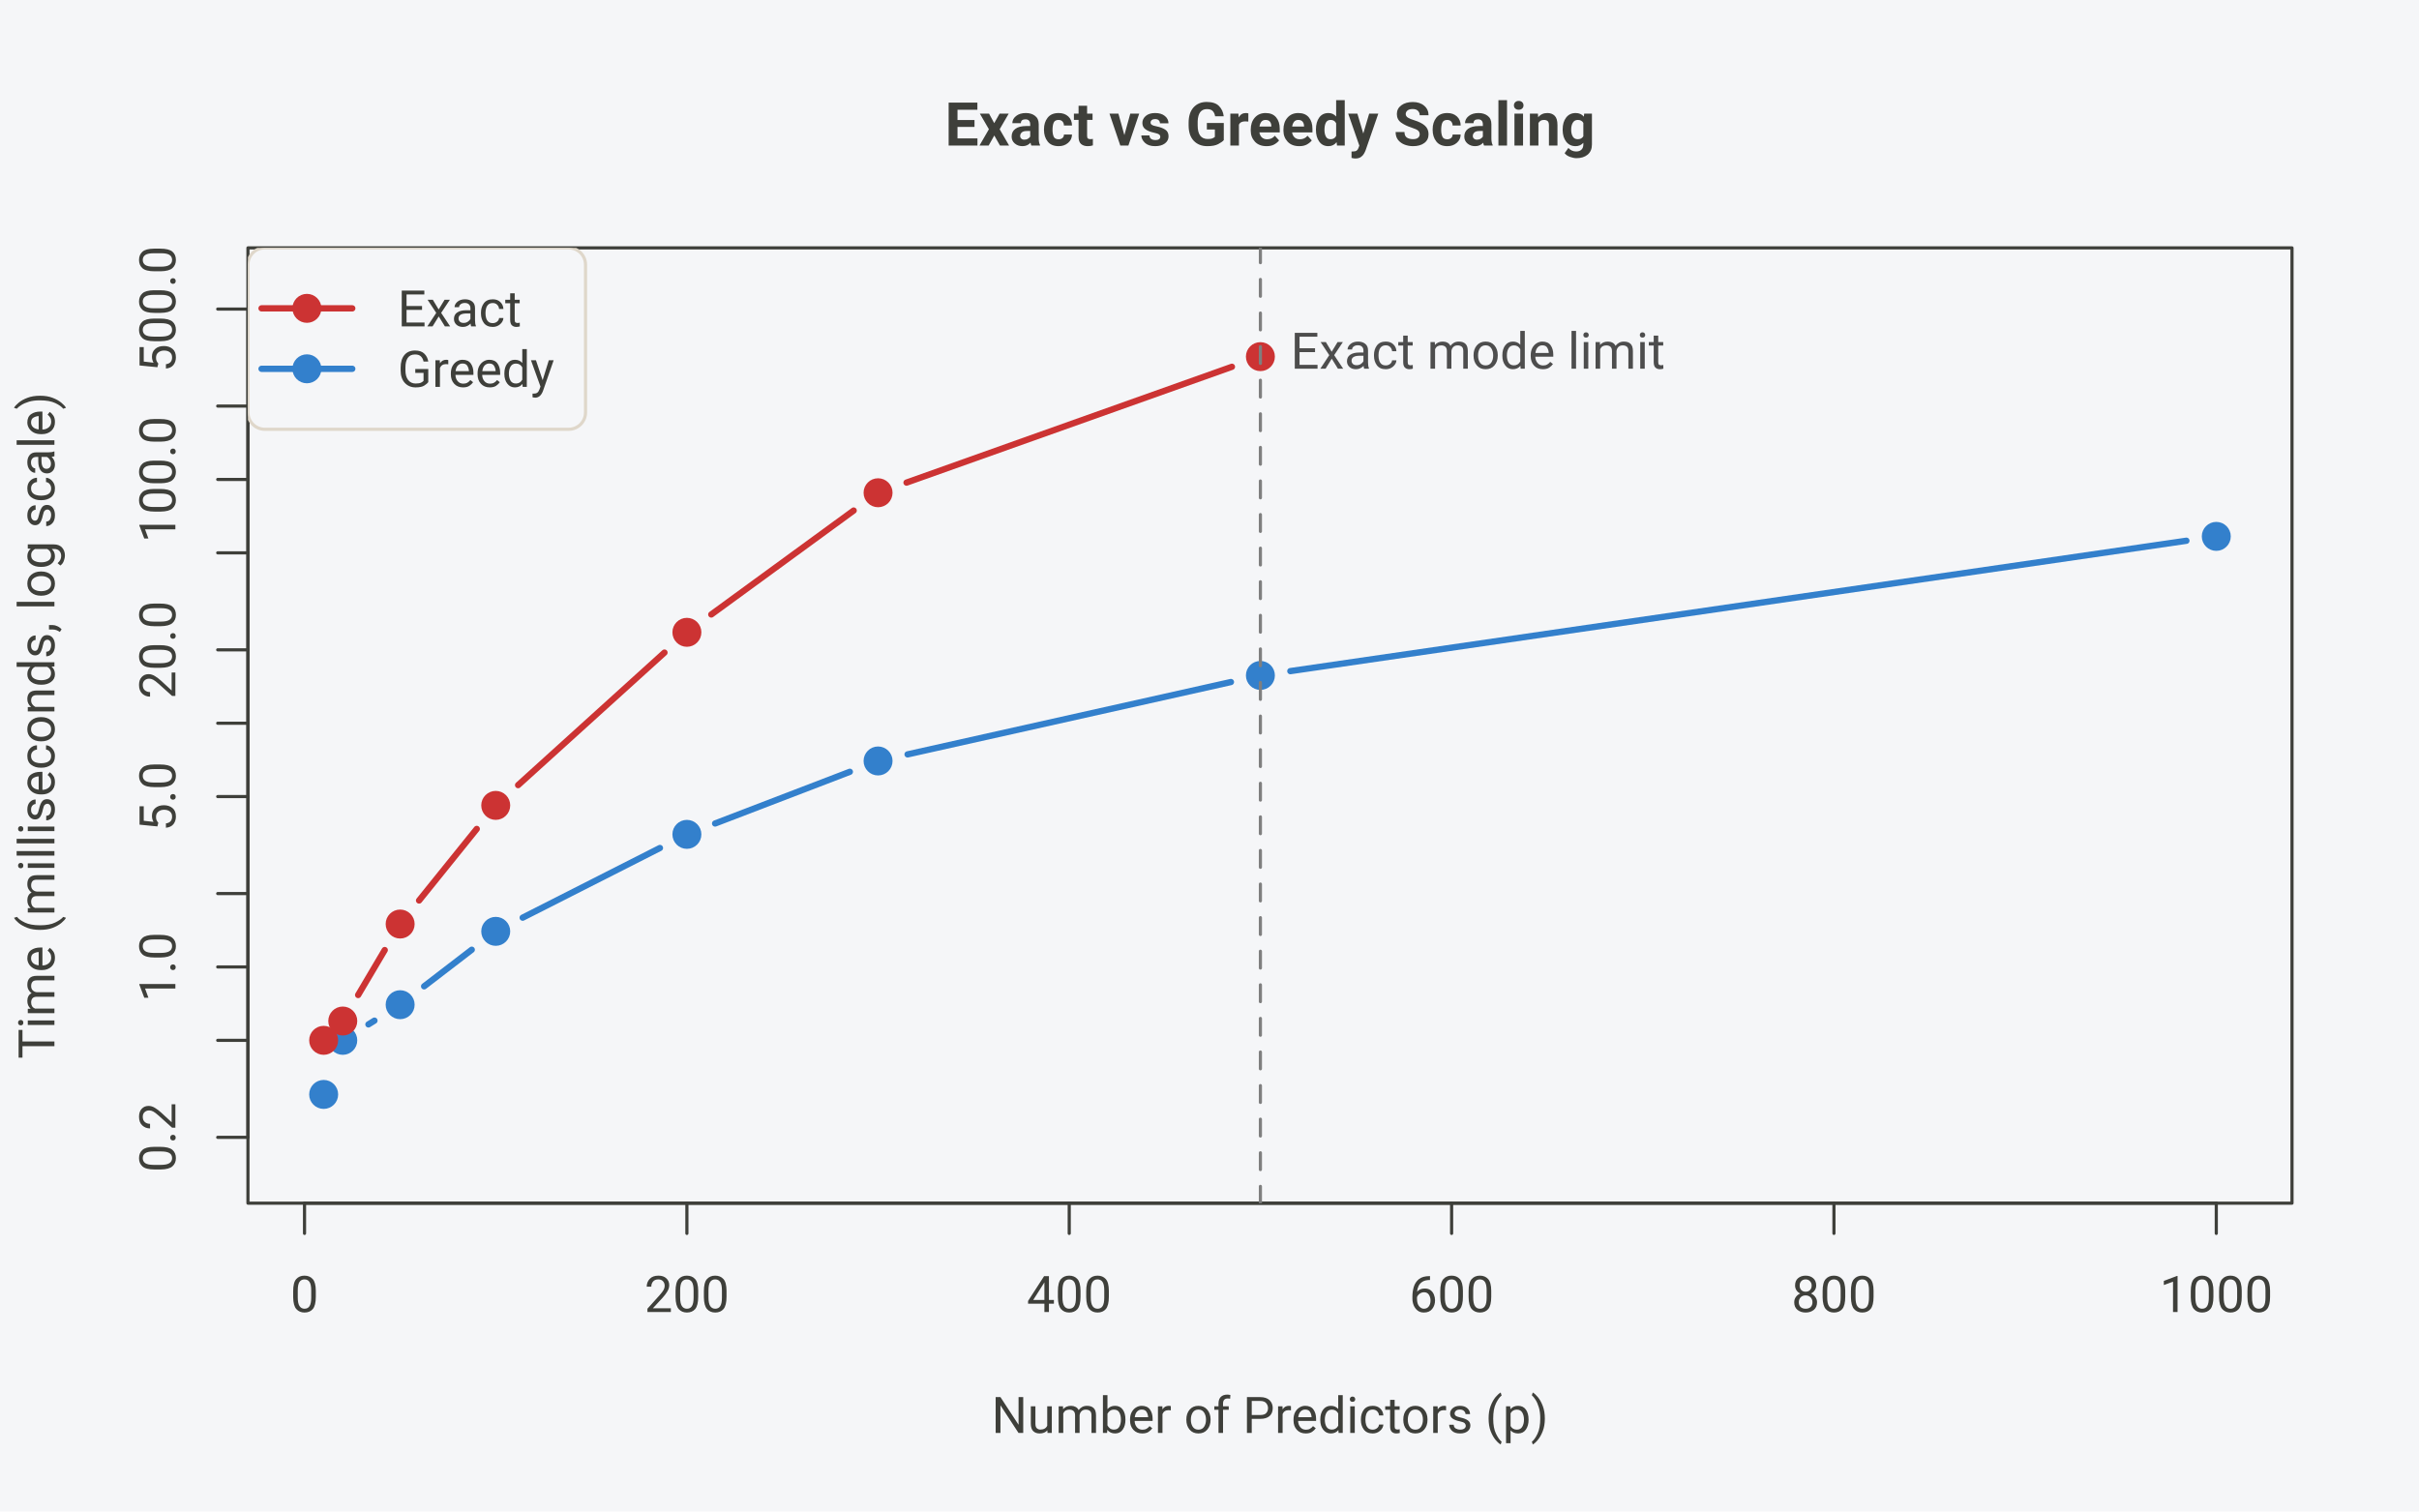
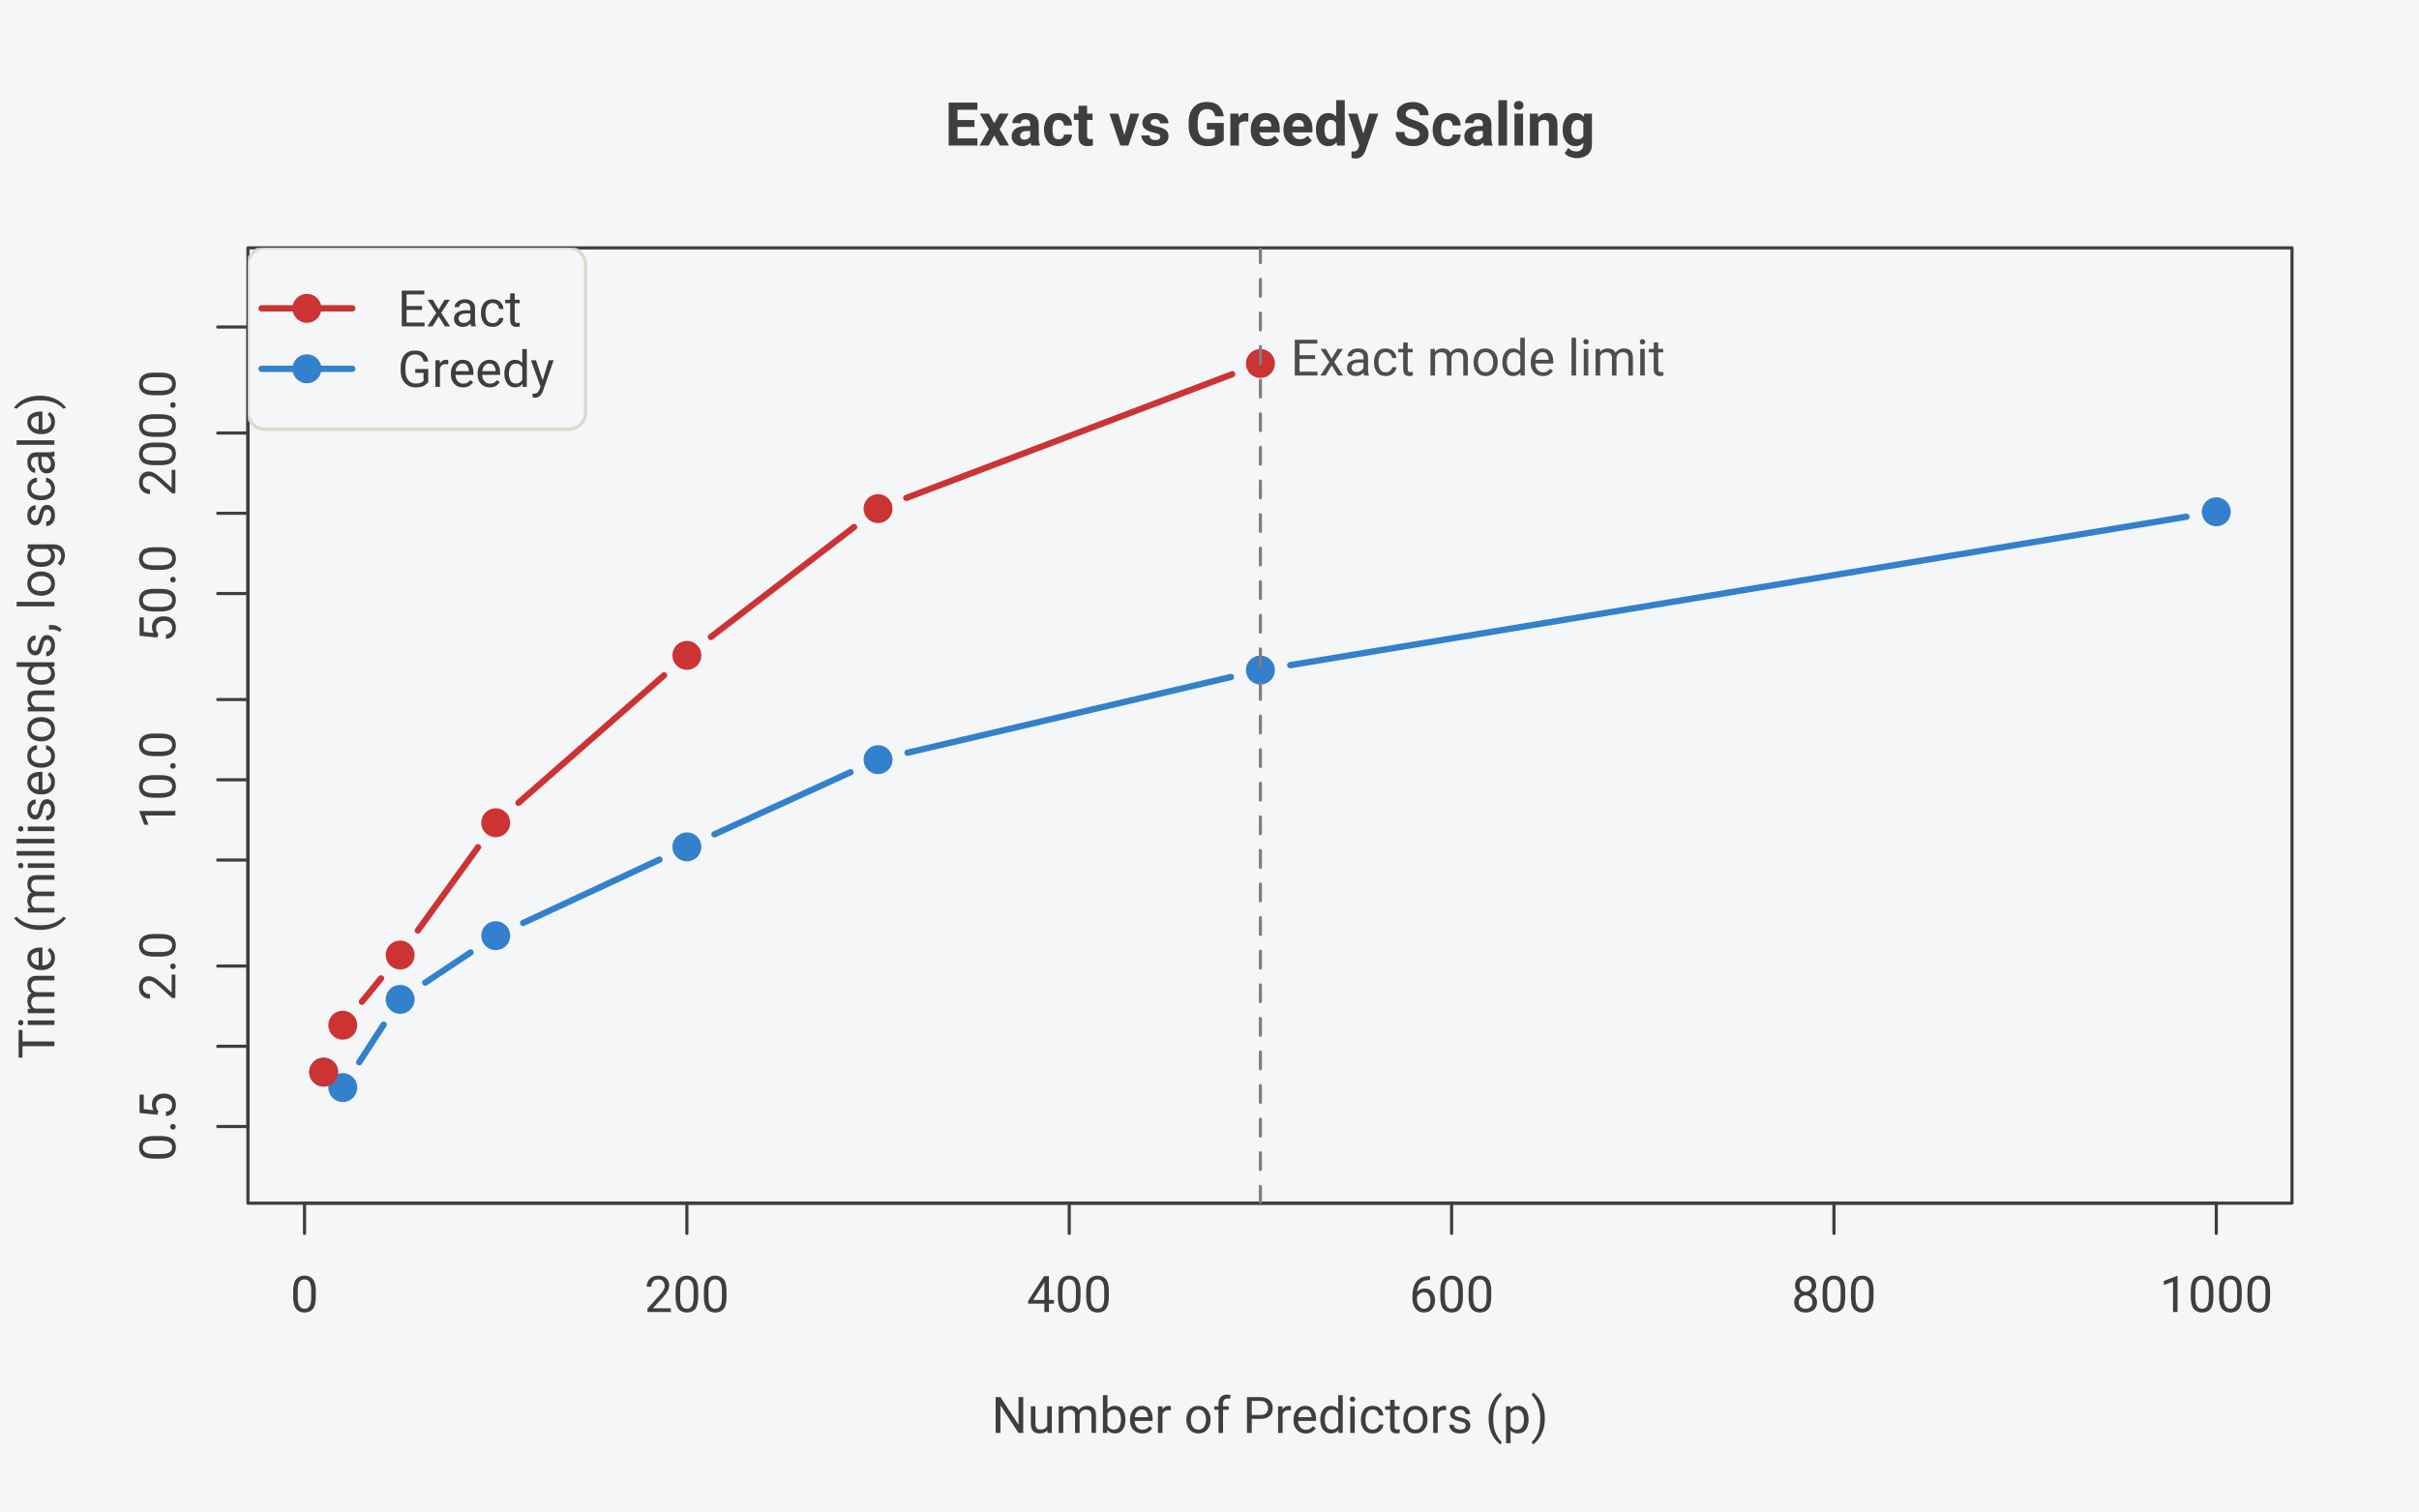
<svg xmlns="http://www.w3.org/2000/svg" width="576.00pt" height="360.00pt" viewBox="0 0 576.00 360.00">
  <g class="svglite">
    <defs>
      <style type="text/css">
    /* theme-aware-processed */
    .svglite line, .svglite polyline, .svglite polygon, .svglite path, .svglite circle {
      fill: none;
      stroke: #3E3F3A;
      stroke-linecap: round;
      stroke-linejoin: round;
      stroke-miterlimit: 10.00;
    }
    .svglite &gt; g &gt; rect {
      fill: none;
      stroke: #3E3F3A;
      stroke-linecap: round;
      stroke-linejoin: round;
      stroke-miterlimit: 10.00;
    }
    .svglite text {
      white-space: pre;
      fill: #3E3F3A;
    }
    .svglite g.glyphgroup path {
      fill: inherit;
      stroke: none;
    }
  </style>
    </defs>
    <rect class="svg-bg" width="100%" height="100%" style="stroke: none; fill: #F5F6F8;" />
    <defs>
      <clipPath id="cpMC4wMHw1NzYuMDB8MC4wMHwzNjAuMDA=">
        <rect x="0.00" y="0.00" width="576.00" height="360.00" />
      </clipPath>
    </defs>
    <g clip-path="url(#cpMC4wMHw1NzYuMDB8MC4wMHwzNjAuMDA=)">
</g>
    <defs>
      <clipPath id="cpNTkuMDR8NTQ1Ljc2fDU5LjA0fDI4Ni41Ng==">
        <rect x="59.04" y="59.04" width="486.72" height="227.52" />
      </clipPath>
    </defs>
    <g clip-path="url(#cpNTkuMDR8NTQ1Ljc2fDU5LjA0fDI4Ni41Ng==)">
-       <line x1="87.73" y1="243.98" x2="89.16" y2="243.09" style="stroke-width: 1.50; stroke: #3380CC;" />
-       <line x1="100.99" y1="234.91" x2="112.33" y2="226.20" style="stroke-width: 1.50; stroke: #3380CC;" />
-       <line x1="124.46" y1="218.56" x2="157.14" y2="201.97" style="stroke-width: 1.50; stroke: #3380CC;" />
-       <line x1="170.28" y1="196.13" x2="202.36" y2="183.82" style="stroke-width: 1.50; stroke: #3380CC;" />
-       <line x1="216.11" y1="179.67" x2="293.10" y2="162.44" style="stroke-width: 1.50; stroke: #3380CC;" />
-       <line x1="307.25" y1="159.84" x2="520.61" y2="128.79" style="stroke-width: 1.50; stroke: #3380CC;" />
-       <circle cx="77.07" cy="260.66" r="2.70" style="stroke-width: 1.50; stroke: #3380CC; fill: #3380CC;" />
-       <circle cx="81.62" cy="247.78" r="2.70" style="stroke-width: 1.50; stroke: #3380CC; fill: #3380CC;" />
-       <circle cx="95.28" cy="239.29" r="2.70" style="stroke-width: 1.50; stroke: #3380CC; fill: #3380CC;" />
-       <circle cx="118.04" cy="221.82" r="2.70" style="stroke-width: 1.50; stroke: #3380CC; fill: #3380CC;" />
-       <circle cx="163.56" cy="198.72" r="2.70" style="stroke-width: 1.50; stroke: #3380CC; fill: #3380CC;" />
-       <circle cx="209.08" cy="181.24" r="2.70" style="stroke-width: 1.50; stroke: #3380CC; fill: #3380CC;" />
-       <circle cx="300.12" cy="160.87" r="2.70" style="stroke-width: 1.50; stroke: #3380CC; fill: #3380CC;" />
-       <circle cx="527.73" cy="127.75" r="2.70" style="stroke-width: 1.50; stroke: #3380CC; fill: #3380CC;" />
+       <line x1="85.54" y1="252.99" x2="91.35" y2="244.05" style="stroke-width: 1.50; stroke: #3380CC;" />
+       <line x1="101.27" y1="234.03" x2="112.04" y2="226.85" style="stroke-width: 1.50; stroke: #3380CC;" />
+       <line x1="124.57" y1="219.82" x2="157.03" y2="204.74" style="stroke-width: 1.50; stroke: #3380CC;" />
+       <line x1="170.11" y1="198.71" x2="202.53" y2="183.92" style="stroke-width: 1.50; stroke: #3380CC;" />
+       <line x1="216.09" y1="179.28" x2="293.11" y2="161.24" style="stroke-width: 1.50; stroke: #3380CC;" />
+       <line x1="307.23" y1="158.42" x2="520.63" y2="123.07" style="stroke-width: 1.50; stroke: #3380CC;" />
+       <circle cx="77.07" cy="255.35" r="2.70" style="stroke-width: 1.50; stroke: #3380CC; fill: #3380CC;" />
+       <circle cx="81.62" cy="259.03" r="2.70" style="stroke-width: 1.50; stroke: #3380CC; fill: #3380CC;" />
+       <circle cx="95.28" cy="238.02" r="2.70" style="stroke-width: 1.50; stroke: #3380CC; fill: #3380CC;" />
+       <circle cx="118.04" cy="222.85" r="2.70" style="stroke-width: 1.50; stroke: #3380CC; fill: #3380CC;" />
+       <circle cx="163.56" cy="201.70" r="2.70" style="stroke-width: 1.50; stroke: #3380CC; fill: #3380CC;" />
+       <circle cx="209.08" cy="180.93" r="2.70" style="stroke-width: 1.50; stroke: #3380CC; fill: #3380CC;" />
+       <circle cx="300.12" cy="159.59" r="2.70" style="stroke-width: 1.50; stroke: #3380CC; fill: #3380CC;" />
+       <circle cx="527.73" cy="121.89" r="2.70" style="stroke-width: 1.50; stroke: #3380CC; fill: #3380CC;" />
    </g>
    <g clip-path="url(#cpMC4wMHw1NzYuMDB8MC4wMHwzNjAuMDA=)">
      <line x1="72.51" y1="286.56" x2="527.73" y2="286.56" style="stroke-width: 0.75;" />
      <line x1="72.51" y1="286.56" x2="72.51" y2="293.76" style="stroke-width: 0.75;" />
      <line x1="163.56" y1="286.56" x2="163.56" y2="293.76" style="stroke-width: 0.75;" />
      <line x1="254.60" y1="286.56" x2="254.60" y2="293.76" style="stroke-width: 0.75;" />
      <line x1="345.65" y1="286.56" x2="345.65" y2="293.76" style="stroke-width: 0.75;" />
      <line x1="436.69" y1="286.56" x2="436.69" y2="293.76" style="stroke-width: 0.75;" />
      <line x1="527.73" y1="286.56" x2="527.73" y2="293.76" style="stroke-width: 0.75;" />
      <text x="72.51" y="312.48" text-anchor="middle" style="font-size: 12.00px; font-family: &quot;Roboto&quot;, -apple-system, BlinkMacSystemFont, &quot;Segoe UI&quot;, system-ui, sans-serif;" textLength="6.67px" lengthAdjust="spacingAndGlyphs">0</text>
      <text x="163.56" y="312.48" text-anchor="middle" style="font-size: 12.00px; font-family: &quot;Roboto&quot;, -apple-system, BlinkMacSystemFont, &quot;Segoe UI&quot;, system-ui, sans-serif;" textLength="20.02px" lengthAdjust="spacingAndGlyphs">200</text>
      <text x="254.60" y="312.48" text-anchor="middle" style="font-size: 12.00px; font-family: &quot;Roboto&quot;, -apple-system, BlinkMacSystemFont, &quot;Segoe UI&quot;, system-ui, sans-serif;" textLength="20.02px" lengthAdjust="spacingAndGlyphs">400</text>
      <text x="345.65" y="312.48" text-anchor="middle" style="font-size: 12.00px; font-family: &quot;Roboto&quot;, -apple-system, BlinkMacSystemFont, &quot;Segoe UI&quot;, system-ui, sans-serif;" textLength="20.02px" lengthAdjust="spacingAndGlyphs">600</text>
      <text x="436.69" y="312.48" text-anchor="middle" style="font-size: 12.00px; font-family: &quot;Roboto&quot;, -apple-system, BlinkMacSystemFont, &quot;Segoe UI&quot;, system-ui, sans-serif;" textLength="20.02px" lengthAdjust="spacingAndGlyphs">800</text>
      <text x="527.73" y="312.48" text-anchor="middle" style="font-size: 12.00px; font-family: &quot;Roboto&quot;, -apple-system, BlinkMacSystemFont, &quot;Segoe UI&quot;, system-ui, sans-serif;" textLength="26.69px" lengthAdjust="spacingAndGlyphs">1000</text>
-       <line x1="59.04" y1="270.88" x2="59.04" y2="73.61" style="stroke-width: 0.75;" />
-       <line x1="59.04" y1="270.88" x2="51.84" y2="270.88" style="stroke-width: 0.75;" />
-       <line x1="59.04" y1="247.78" x2="51.84" y2="247.78" style="stroke-width: 0.75;" />
-       <line x1="59.04" y1="230.30" x2="51.84" y2="230.30" style="stroke-width: 0.75;" />
-       <line x1="59.04" y1="212.82" x2="51.84" y2="212.82" style="stroke-width: 0.75;" />
-       <line x1="59.04" y1="189.72" x2="51.84" y2="189.72" style="stroke-width: 0.75;" />
-       <line x1="59.04" y1="172.25" x2="51.84" y2="172.25" style="stroke-width: 0.75;" />
-       <line x1="59.04" y1="154.77" x2="51.84" y2="154.77" style="stroke-width: 0.75;" />
-       <line x1="59.04" y1="131.67" x2="51.84" y2="131.67" style="stroke-width: 0.75;" />
-       <line x1="59.04" y1="114.19" x2="51.84" y2="114.19" style="stroke-width: 0.75;" />
-       <line x1="59.04" y1="96.71" x2="51.84" y2="96.71" style="stroke-width: 0.75;" />
-       <line x1="59.04" y1="73.61" x2="51.84" y2="73.61" style="stroke-width: 0.75;" />
-       <text transform="translate(41.76,270.88) rotate(-90)" text-anchor="middle" style="font-size: 12.00px; font-family: &quot;Roboto&quot;, -apple-system, BlinkMacSystemFont, &quot;Segoe UI&quot;, system-ui, sans-serif;" textLength="16.67px" lengthAdjust="spacingAndGlyphs">0.2</text>
-       <text transform="translate(41.76,230.30) rotate(-90)" text-anchor="middle" style="font-size: 12.00px; font-family: &quot;Roboto&quot;, -apple-system, BlinkMacSystemFont, &quot;Segoe UI&quot;, system-ui, sans-serif;" textLength="16.67px" lengthAdjust="spacingAndGlyphs">1.0</text>
-       <text transform="translate(41.76,189.72) rotate(-90)" text-anchor="middle" style="font-size: 12.00px; font-family: &quot;Roboto&quot;, -apple-system, BlinkMacSystemFont, &quot;Segoe UI&quot;, system-ui, sans-serif;" textLength="16.67px" lengthAdjust="spacingAndGlyphs">5.0</text>
-       <text transform="translate(41.76,154.77) rotate(-90)" text-anchor="middle" style="font-size: 12.00px; font-family: &quot;Roboto&quot;, -apple-system, BlinkMacSystemFont, &quot;Segoe UI&quot;, system-ui, sans-serif;" textLength="23.34px" lengthAdjust="spacingAndGlyphs">20.0</text>
-       <text transform="translate(41.76,114.19) rotate(-90)" text-anchor="middle" style="font-size: 12.00px; font-family: &quot;Roboto&quot;, -apple-system, BlinkMacSystemFont, &quot;Segoe UI&quot;, system-ui, sans-serif;" textLength="30.02px" lengthAdjust="spacingAndGlyphs">100.0</text>
-       <text transform="translate(41.76,73.61) rotate(-90)" text-anchor="middle" style="font-size: 12.00px; font-family: &quot;Roboto&quot;, -apple-system, BlinkMacSystemFont, &quot;Segoe UI&quot;, system-ui, sans-serif;" textLength="30.02px" lengthAdjust="spacingAndGlyphs">500.0</text>
+       <line x1="59.04" y1="268.30" x2="59.04" y2="77.88" style="stroke-width: 0.75;" />
+       <line x1="59.04" y1="268.30" x2="51.84" y2="268.30" style="stroke-width: 0.75;" />
+       <line x1="59.04" y1="249.19" x2="51.84" y2="249.19" style="stroke-width: 0.75;" />
+       <line x1="59.04" y1="230.09" x2="51.84" y2="230.09" style="stroke-width: 0.75;" />
+       <line x1="59.04" y1="204.83" x2="51.84" y2="204.83" style="stroke-width: 0.75;" />
+       <line x1="59.04" y1="185.72" x2="51.84" y2="185.72" style="stroke-width: 0.75;" />
+       <line x1="59.04" y1="166.61" x2="51.84" y2="166.61" style="stroke-width: 0.75;" />
+       <line x1="59.04" y1="141.36" x2="51.84" y2="141.36" style="stroke-width: 0.75;" />
+       <line x1="59.04" y1="122.25" x2="51.84" y2="122.25" style="stroke-width: 0.75;" />
+       <line x1="59.04" y1="103.14" x2="51.84" y2="103.14" style="stroke-width: 0.75;" />
+       <line x1="59.04" y1="77.88" x2="51.84" y2="77.88" style="stroke-width: 0.75;" />
+       <text transform="translate(41.76,268.30) rotate(-90)" text-anchor="middle" style="font-size: 12.00px; font-family: &quot;Roboto&quot;, -apple-system, BlinkMacSystemFont, &quot;Segoe UI&quot;, system-ui, sans-serif;" textLength="16.67px" lengthAdjust="spacingAndGlyphs">0.5</text>
+       <text transform="translate(41.76,230.09) rotate(-90)" text-anchor="middle" style="font-size: 12.00px; font-family: &quot;Roboto&quot;, -apple-system, BlinkMacSystemFont, &quot;Segoe UI&quot;, system-ui, sans-serif;" textLength="16.67px" lengthAdjust="spacingAndGlyphs">2.0</text>
+       <text transform="translate(41.76,185.72) rotate(-90)" text-anchor="middle" style="font-size: 12.00px; font-family: &quot;Roboto&quot;, -apple-system, BlinkMacSystemFont, &quot;Segoe UI&quot;, system-ui, sans-serif;" textLength="23.34px" lengthAdjust="spacingAndGlyphs">10.0</text>
+       <text transform="translate(41.76,141.36) rotate(-90)" text-anchor="middle" style="font-size: 12.00px; font-family: &quot;Roboto&quot;, -apple-system, BlinkMacSystemFont, &quot;Segoe UI&quot;, system-ui, sans-serif;" textLength="23.34px" lengthAdjust="spacingAndGlyphs">50.0</text>
+       <text transform="translate(41.76,103.14) rotate(-90)" text-anchor="middle" style="font-size: 12.00px; font-family: &quot;Roboto&quot;, -apple-system, BlinkMacSystemFont, &quot;Segoe UI&quot;, system-ui, sans-serif;" textLength="30.02px" lengthAdjust="spacingAndGlyphs">200.0</text>
      <polygon points="59.04,286.56 545.76,286.56 545.76,59.04 59.04,59.04 " style="stroke-width: 0.75;" />
      <text x="302.40" y="34.67" text-anchor="middle" style="font-size: 14.40px; font-weight: bold; font-family: &quot;Roboto&quot;, -apple-system, BlinkMacSystemFont, &quot;Segoe UI&quot;, system-ui, sans-serif;" textLength="167.16px" lengthAdjust="spacingAndGlyphs">Exact vs Greedy Scaling</text>
      <text x="302.40" y="341.28" text-anchor="middle" style="font-size: 12.00px; font-family: &quot;Roboto&quot;, -apple-system, BlinkMacSystemFont, &quot;Segoe UI&quot;, system-ui, sans-serif;" textLength="131.36px" lengthAdjust="spacingAndGlyphs">Number of Predictors (p)</text>
      <text transform="translate(12.96,172.80) rotate(-90)" text-anchor="middle" style="font-size: 12.00px; font-family: &quot;Roboto&quot;, -apple-system, BlinkMacSystemFont, &quot;Segoe UI&quot;, system-ui, sans-serif;" textLength="156.95px" lengthAdjust="spacingAndGlyphs">Time (milliseconds, log scale)</text>
    </g>
    <g clip-path="url(#cpNTkuMDR8NTQ1Ljc2fDU5LjA0fDI4Ni41Ng==)">
-       <line x1="85.28" y1="236.98" x2="91.61" y2="226.28" style="stroke-width: 1.50; stroke: #CC3333;" />
-       <line x1="99.79" y1="214.47" x2="113.52" y2="197.43" style="stroke-width: 1.50; stroke: #CC3333;" />
-       <line x1="123.37" y1="186.99" x2="158.22" y2="155.43" style="stroke-width: 1.50; stroke: #CC3333;" />
-       <line x1="169.37" y1="146.35" x2="203.27" y2="121.60" style="stroke-width: 1.50; stroke: #CC3333;" />
-       <line x1="215.86" y1="114.94" x2="293.34" y2="87.36" style="stroke-width: 1.50; stroke: #CC3333;" />
-       <circle cx="77.07" cy="247.78" r="2.70" style="stroke-width: 1.50; stroke: #CC3333; fill: #CC3333;" />
-       <circle cx="81.62" cy="243.18" r="2.70" style="stroke-width: 1.50; stroke: #CC3333; fill: #CC3333;" />
-       <circle cx="95.28" cy="220.08" r="2.70" style="stroke-width: 1.50; stroke: #CC3333; fill: #CC3333;" />
-       <circle cx="118.04" cy="191.82" r="2.70" style="stroke-width: 1.50; stroke: #CC3333; fill: #CC3333;" />
-       <circle cx="163.56" cy="150.60" r="2.70" style="stroke-width: 1.50; stroke: #CC3333; fill: #CC3333;" />
-       <circle cx="209.08" cy="117.36" r="2.70" style="stroke-width: 1.50; stroke: #CC3333; fill: #CC3333;" />
-       <circle cx="300.12" cy="84.94" r="2.70" style="stroke-width: 1.50; stroke: #CC3333; fill: #CC3333;" />
+       <line x1="86.18" y1="238.59" x2="90.72" y2="233.03" style="stroke-width: 1.50; stroke: #CC3333;" />
+       <line x1="99.49" y1="221.62" x2="113.82" y2="201.79" style="stroke-width: 1.50; stroke: #CC3333;" />
+       <line x1="123.45" y1="191.21" x2="158.14" y2="160.83" style="stroke-width: 1.50; stroke: #CC3333;" />
+       <line x1="169.27" y1="151.70" x2="203.37" y2="125.53" style="stroke-width: 1.50; stroke: #CC3333;" />
+       <line x1="215.81" y1="118.59" x2="293.39" y2="89.13" style="stroke-width: 1.50; stroke: #CC3333;" />
+       <circle cx="77.07" cy="255.35" r="2.70" style="stroke-width: 1.50; stroke: #CC3333; fill: #CC3333;" />
+       <circle cx="81.62" cy="244.17" r="2.70" style="stroke-width: 1.50; stroke: #CC3333; fill: #CC3333;" />
+       <circle cx="95.28" cy="227.46" r="2.70" style="stroke-width: 1.50; stroke: #CC3333; fill: #CC3333;" />
+       <circle cx="118.04" cy="195.95" r="2.70" style="stroke-width: 1.50; stroke: #CC3333; fill: #CC3333;" />
+       <circle cx="163.56" cy="156.09" r="2.70" style="stroke-width: 1.50; stroke: #CC3333; fill: #CC3333;" />
+       <circle cx="209.08" cy="121.14" r="2.70" style="stroke-width: 1.50; stroke: #CC3333; fill: #CC3333;" />
+       <circle cx="300.12" cy="86.57" r="2.70" style="stroke-width: 1.50; stroke: #CC3333; fill: #CC3333;" />
      <line x1="300.12" y1="286.56" x2="300.12" y2="59.04" style="stroke-width: 0.75; stroke: #7F7F7F; stroke-dasharray: 4.00,4.00;" />
-       <text x="307.32" y="87.81" style="font-size: 12.00px;fill: #4D4D4D; font-family: &quot;Roboto&quot;, -apple-system, BlinkMacSystemFont, &quot;Segoe UI&quot;, system-ui, sans-serif;" textLength="88.02px" lengthAdjust="spacingAndGlyphs">Exact mode limit</text>
+       <text x="307.32" y="89.44" style="font-size: 12.00px;fill: #4D4D4D; font-family: &quot;Roboto&quot;, -apple-system, BlinkMacSystemFont, &quot;Segoe UI&quot;, system-ui, sans-serif;" textLength="88.02px" lengthAdjust="spacingAndGlyphs">Exact mode limit</text>
      <rect rx="4" x="59.04" y="59.04" width="80.38" height="43.20" style="stroke-width: 0.75; stroke: #DFD7CA; fill: #F5F6F8;" />
      <line x1="62.28" y1="73.44" x2="83.88" y2="73.44" style="stroke-width: 1.50; stroke: #CC3333;" />
      <line x1="62.28" y1="87.84" x2="83.88" y2="87.84" style="stroke-width: 1.50; stroke: #3380CC;" />
      <circle cx="73.08" cy="73.44" r="2.70" style="stroke-width: 1.50; stroke: #CC3333; fill: #CC3333;" />
      <circle cx="73.08" cy="87.84" r="2.70" style="stroke-width: 1.50; stroke: #3380CC; fill: #3380CC;" />
      <text x="94.68" y="77.74" style="font-size: 12.00px; font-family: &quot;Roboto&quot;, -apple-system, BlinkMacSystemFont, &quot;Segoe UI&quot;, system-ui, sans-serif;" textLength="30.00px" lengthAdjust="spacingAndGlyphs">Exact</text>
      <text x="94.68" y="92.14" style="font-size: 12.00px; font-family: &quot;Roboto&quot;, -apple-system, BlinkMacSystemFont, &quot;Segoe UI&quot;, system-ui, sans-serif;" textLength="39.34px" lengthAdjust="spacingAndGlyphs">Greedy</text>
    </g>
  </g>
</svg>
